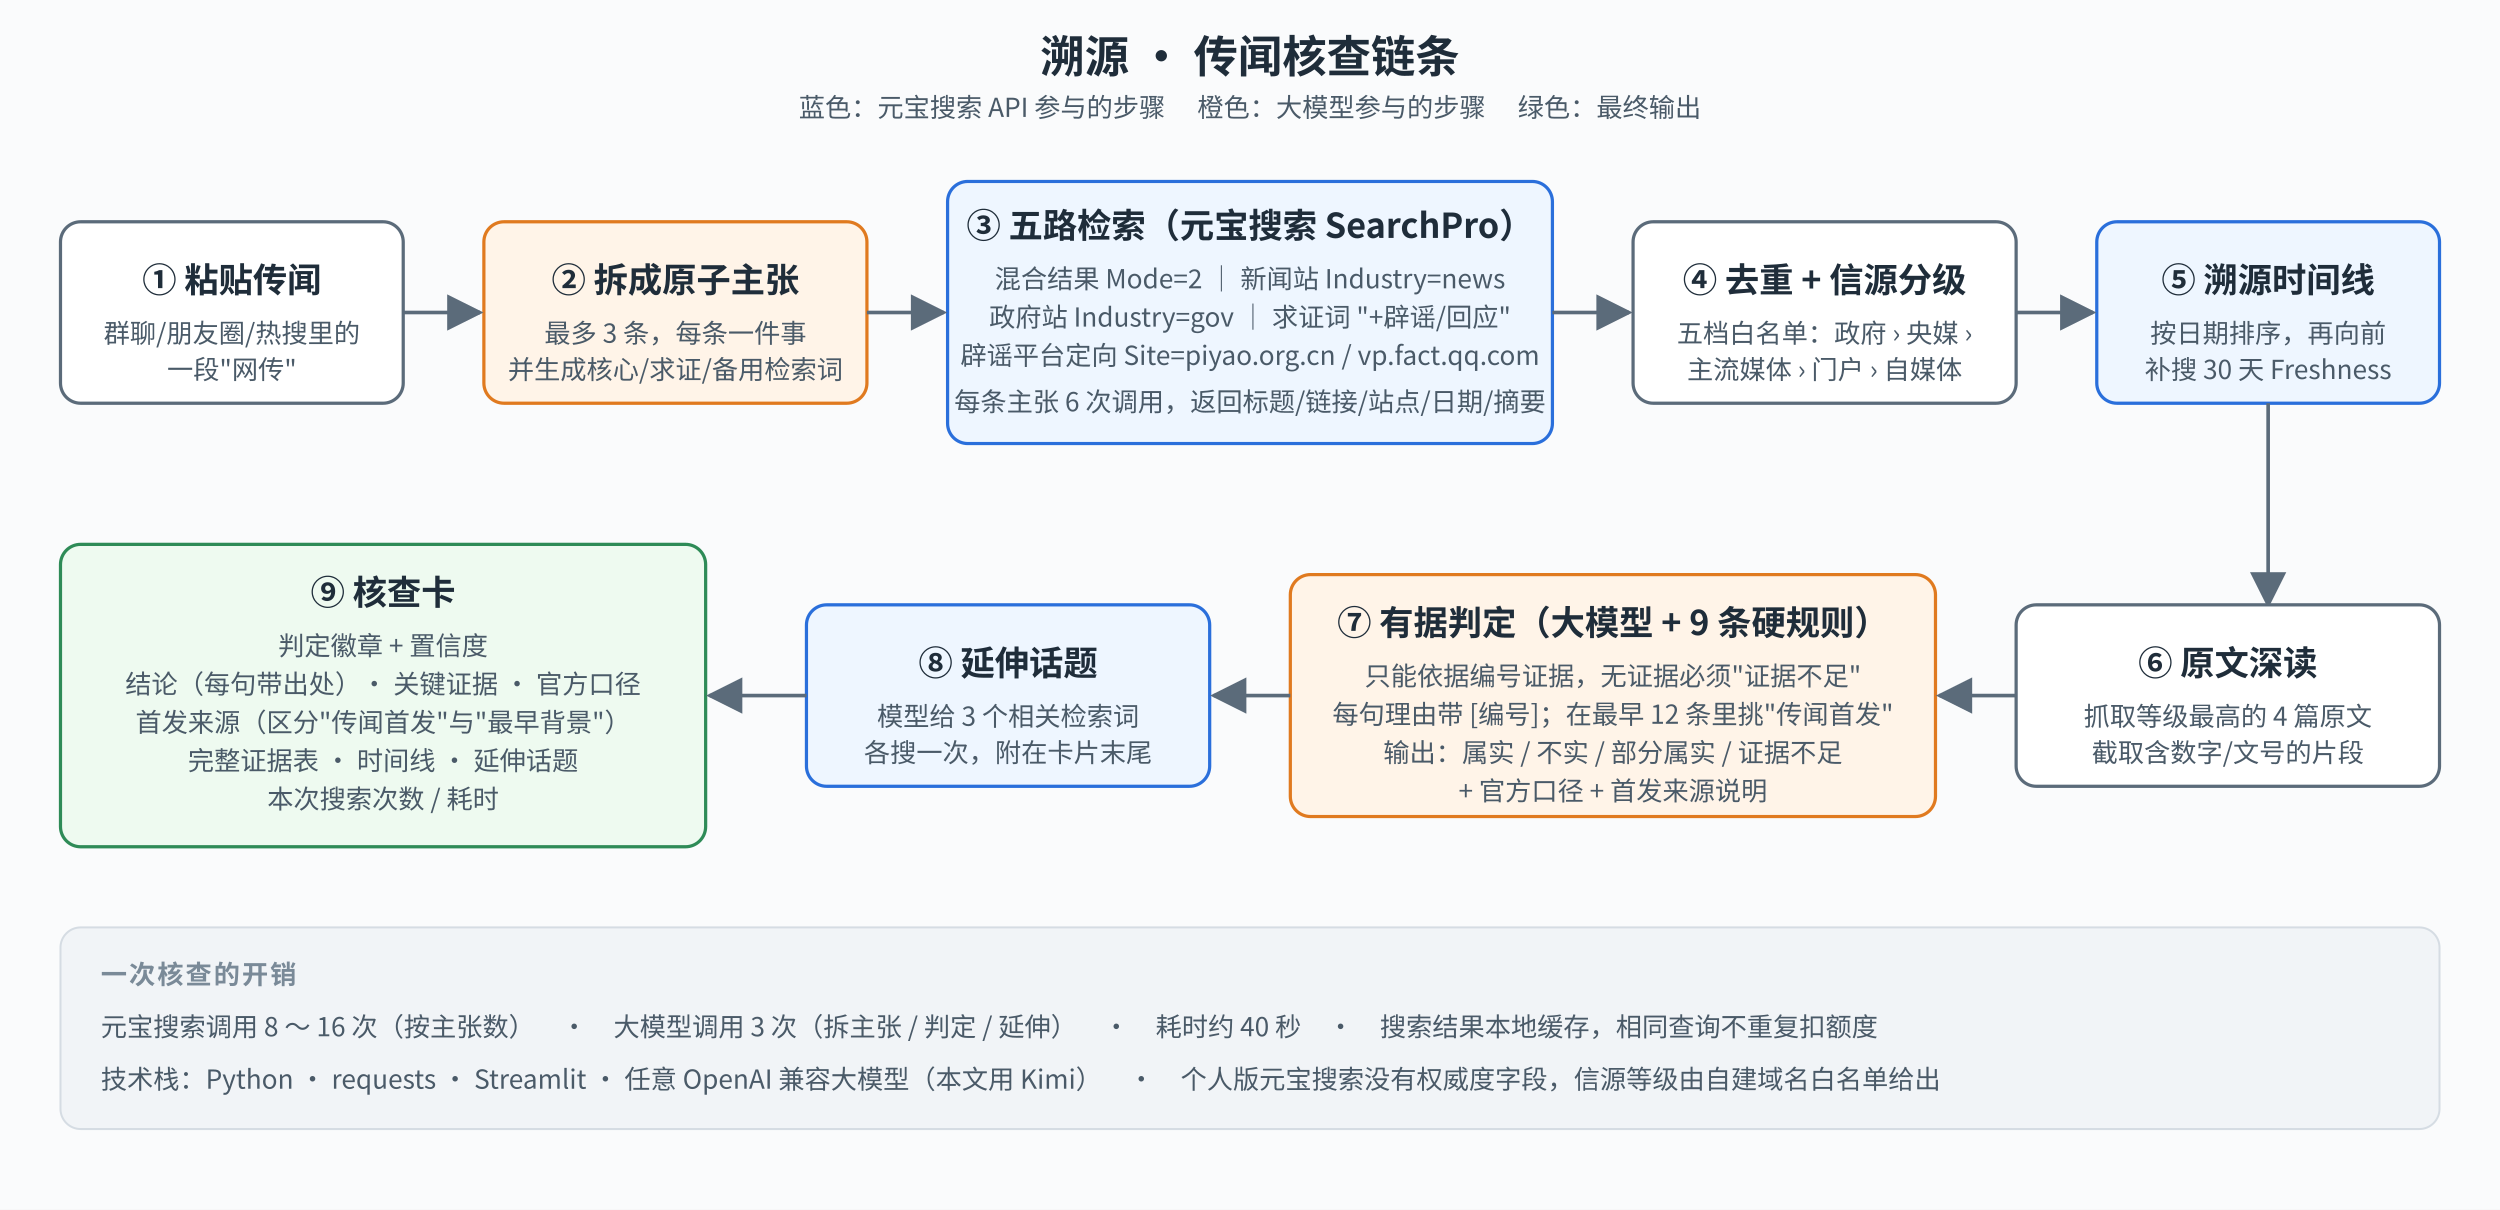
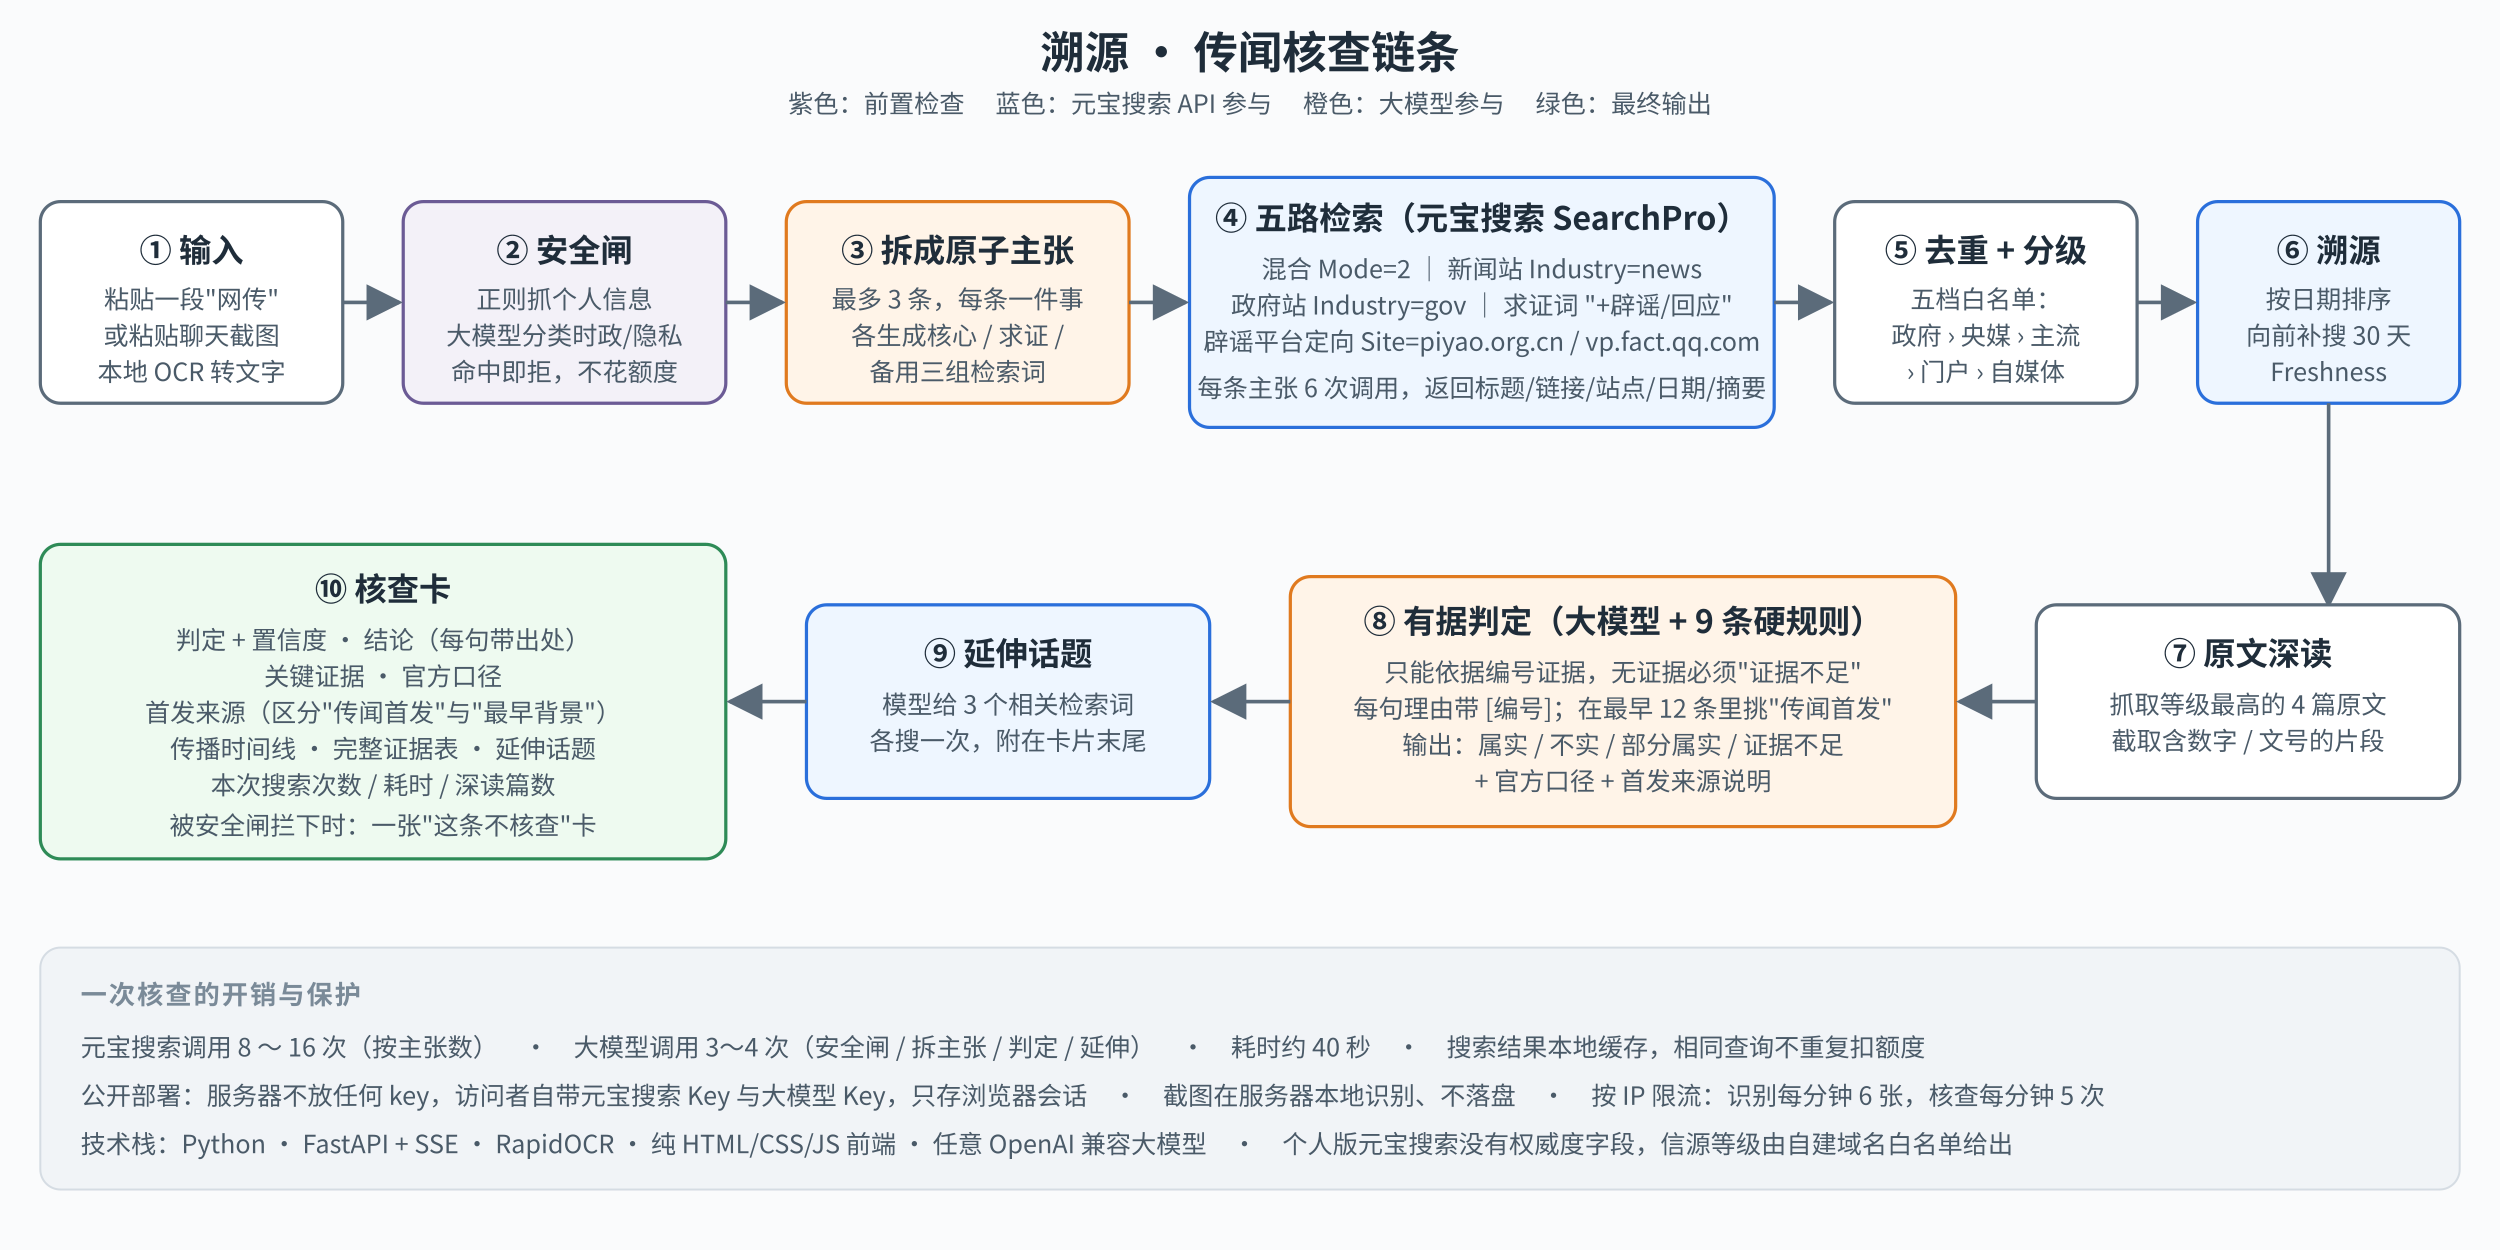
- <svg xmlns="http://www.w3.org/2000/svg" width="1240" height="600" viewBox="0 0 1240 600" font-family="PingFang SC, Microsoft YaHei, Noto Sans CJK SC, sans-serif">
+ <svg xmlns="http://www.w3.org/2000/svg" width="1240" height="620" viewBox="0 0 1240 620" font-family="PingFang SC, Microsoft YaHei, Noto Sans CJK SC, sans-serif">
  <defs>
    <marker id="arr" markerWidth="10" markerHeight="10" refX="9" refY="5" orient="auto">
      <path d="M0,0 L10,5 L0,10 z" fill="#5b6b7a" />
    </marker>
    <style>
      .box{fill:#ffffff;stroke:#5b6b7a;stroke-width:1.6;rx:10}
-       .title{font-size:17px;font-weight:700;fill:#1f2d3a}
-       .sub{font-size:13px;fill:#4a5a68}
+       .title{font-size:16px;font-weight:700;fill:#1f2d3a}
+       .sub{font-size:12.5px;fill:#4a5a68}
      .lane{font-size:13px;fill:#7a8a98;font-weight:600;letter-spacing:1px}
      .arrow{stroke:#5b6b7a;stroke-width:1.8;fill:none;marker-end:url(#arr)}
      .api{fill:#eef6ff;stroke:#2a6fdb}
      .llm{fill:#fff4e8;stroke:#e07a1f}
      .out{fill:#eefaf0;stroke:#2e8b57}
+       .gate{fill:#f3f1f8;stroke:#6b5b95}
    </style>
  </defs>
-   <rect width="1240" height="600" fill="#fafbfc" />
-   <text x="620" y="36" text-anchor="middle" font-size="22" font-weight="700" fill="#1f2d3a">溯源 · 传闻核查链条</text>
-   <text x="620" y="58" text-anchor="middle" class="sub">蓝色：元宝搜索 API 参与的步骤 　橙色：大模型参与的步骤 　绿色：最终输出</text>
-   <rect x="30" y="110" width="170" height="90" class="box" />
-   <text x="115" y="145" text-anchor="middle" class="title">① 粘贴传闻</text>
-   <text x="115" y="170" text-anchor="middle" class="sub">群聊/朋友圈/热搜里的</text>
-   <text x="115" y="188" text-anchor="middle" class="sub">一段"网传"</text>
-   <rect x="240" y="110" width="190" height="90" class="box llm" />
-   <text x="335" y="145" text-anchor="middle" class="title">② 拆成原子主张</text>
-   <text x="335" y="170" text-anchor="middle" class="sub">最多 3 条，每条一件事</text>
-   <text x="335" y="188" text-anchor="middle" class="sub">并生成核心/求证/备用检索词</text>
-   <rect x="470" y="90" width="300" height="130" class="box api" />
-   <text x="620" y="118" text-anchor="middle" class="title">③ 五路检索（元宝搜索 SearchPro）</text>
-   <text x="620" y="143" text-anchor="middle" class="sub">混合结果 Mode=2 ｜ 新闻站 Industry=news</text>
-   <text x="620" y="162" text-anchor="middle" class="sub">政府站 Industry=gov ｜ 求证词 "+辟谣/回应"</text>
-   <text x="620" y="181" text-anchor="middle" class="sub">辟谣平台定向 Site=piyao.org.cn / vp.fact.qq.com</text>
-   <text x="620" y="204" text-anchor="middle" class="sub" fill="#2a6fdb">每条主张 6 次调用，返回标题/链接/站点/日期/摘要</text>
-   <rect x="810" y="110" width="190" height="90" class="box" />
-   <text x="905" y="145" text-anchor="middle" class="title">④ 去重 + 信源分级</text>
-   <text x="905" y="170" text-anchor="middle" class="sub">五档白名单：政府 › 央媒 ›</text>
-   <text x="905" y="188" text-anchor="middle" class="sub">主流媒体 › 门户 › 自媒体</text>
-   <rect x="1040" y="110" width="170" height="90" class="box api" />
-   <text x="1125" y="145" text-anchor="middle" class="title">⑤ 溯源时间线</text>
-   <text x="1125" y="170" text-anchor="middle" class="sub">按日期排序，再向前</text>
-   <text x="1125" y="188" text-anchor="middle" class="sub">补搜 30 天 Freshness</text>
-   <path d="M200,155 L238,155" class="arrow" />
-   <path d="M430,155 L468,155" class="arrow" />
-   <path d="M770,155 L808,155" class="arrow" />
-   <path d="M1000,155 L1038,155" class="arrow" />
-   <path d="M1125,200 L1125,260 L1125,300" class="arrow" />
-   <rect x="1000" y="300" width="210" height="90" class="box" />
-   <text x="1105" y="335" text-anchor="middle" class="title">⑥ 原文深读</text>
-   <text x="1105" y="360" text-anchor="middle" class="sub">抓取等级最高的 4 篇原文</text>
-   <text x="1105" y="378" text-anchor="middle" class="sub">截取含数字/文号的片段</text>
-   <rect x="640" y="285" width="320" height="120" class="box llm" />
-   <text x="800" y="315" text-anchor="middle" class="title">⑦ 有据判定（大模型 + 9 条硬规则）</text>
-   <text x="800" y="340" text-anchor="middle" class="sub">只能依据编号证据，无证据必须"证据不足"</text>
-   <text x="800" y="359" text-anchor="middle" class="sub">每句理由带 [编号]；在最早 12 条里挑"传闻首发"</text>
-   <text x="800" y="378" text-anchor="middle" class="sub">输出：属实 / 不实 / 部分属实 / 证据不足</text>
-   <text x="800" y="397" text-anchor="middle" class="sub">+ 官方口径 + 首发来源说明</text>
-   <rect x="400" y="300" width="200" height="90" class="box api" />
-   <text x="500" y="335" text-anchor="middle" class="title">⑧ 延伸话题</text>
-   <text x="500" y="360" text-anchor="middle" class="sub">模型给 3 个相关检索词</text>
-   <text x="500" y="378" text-anchor="middle" class="sub">各搜一次，附在卡片末尾</text>
-   <path d="M1000,345 L962,345" class="arrow" />
-   <path d="M640,345 L602,345" class="arrow" />
-   <rect x="30" y="270" width="320" height="150" class="box out" />
-   <text x="190" y="300" text-anchor="middle" class="title">⑨ 核查卡</text>
-   <text x="190" y="325" text-anchor="middle" class="sub">判定徽章 + 置信度</text>
-   <text x="190" y="344" text-anchor="middle" class="sub">结论（每句带出处）· 关键证据 · 官方口径</text>
-   <text x="190" y="363" text-anchor="middle" class="sub">首发来源（区分"传闻首发"与"最早背景"）</text>
-   <text x="190" y="382" text-anchor="middle" class="sub">完整证据表 · 时间线 · 延伸话题</text>
-   <text x="190" y="401" text-anchor="middle" class="sub">本次搜索次数 / 耗时</text>
-   <path d="M400,345 L352,345" class="arrow" />
-   <rect x="30" y="460" width="1180" height="100" rx="10" fill="#f1f4f7" stroke="#d5dce3" />
-   <text x="50" y="488" class="lane">一次核查的开销</text>
-   <text x="50" y="514" class="sub">元宝搜索调用 8 ～ 16 次（按主张数）　·　大模型调用 3 次（拆主张 / 判定 / 延伸）　·　耗时约 40 秒　·　搜索结果本地缓存，相同查询不重复扣额度</text>
-   <text x="50" y="540" class="sub">技术栈：Python · requests · Streamlit · 任意 OpenAI 兼容大模型（本文用 Kimi）　·　个人版元宝搜索没有权威度字段，信源等级由自建域名白名单给出</text>
+   <rect width="1240" height="620" fill="#fafbfc" />
+   <text x="620" y="34" text-anchor="middle" font-size="22" font-weight="700" fill="#1f2d3a">溯源 · 传闻核查链条</text>
+   <text x="620" y="56" text-anchor="middle" class="sub">紫色：前置检查 　蓝色：元宝搜索 API 参与 　橙色：大模型参与 　绿色：最终输出</text>
+   <rect x="20" y="100" width="150" height="100" class="box" />
+   <text x="95" y="130" text-anchor="middle" class="title">① 输入</text>
+   <text x="95" y="153" text-anchor="middle" class="sub">粘贴一段"网传"</text>
+   <text x="95" y="171" text-anchor="middle" class="sub">或粘贴聊天截图</text>
+   <text x="95" y="189" text-anchor="middle" class="sub">本地 OCR 转文字</text>
+   <rect x="200" y="100" width="160" height="100" class="box gate" />
+   <text x="280" y="130" text-anchor="middle" class="title">② 安全闸</text>
+   <text x="280" y="153" text-anchor="middle" class="sub">正则抓个人信息</text>
+   <text x="280" y="171" text-anchor="middle" class="sub">大模型分类时政/隐私</text>
+   <text x="280" y="189" text-anchor="middle" class="sub">命中即拒，不花额度</text>
+   <rect x="390" y="100" width="170" height="100" class="box llm" />
+   <text x="475" y="130" text-anchor="middle" class="title">③ 拆成原子主张</text>
+   <text x="475" y="153" text-anchor="middle" class="sub">最多 3 条，每条一件事</text>
+   <text x="475" y="171" text-anchor="middle" class="sub">各生成核心 / 求证 /</text>
+   <text x="475" y="189" text-anchor="middle" class="sub">备用三组检索词</text>
+   <rect x="590" y="88" width="290" height="124" class="box api" />
+   <text x="735" y="114" text-anchor="middle" class="title">④ 五路检索（元宝搜索 SearchPro）</text>
+   <text x="735" y="138" text-anchor="middle" class="sub">混合 Mode=2 ｜ 新闻站 Industry=news</text>
+   <text x="735" y="156" text-anchor="middle" class="sub">政府站 Industry=gov ｜ 求证词 "+辟谣/回应"</text>
+   <text x="735" y="174" text-anchor="middle" class="sub">辟谣平台定向 Site=piyao.org.cn / vp.fact.qq.com</text>
+   <text x="735" y="197" text-anchor="middle" class="sub" fill="#2a6fdb">每条主张 6 次调用，返回标题/链接/站点/日期/摘要</text>
+   <rect x="910" y="100" width="150" height="100" class="box" />
+   <text x="985" y="130" text-anchor="middle" class="title">⑤ 去重 + 分级</text>
+   <text x="985" y="153" text-anchor="middle" class="sub">五档白名单：</text>
+   <text x="985" y="171" text-anchor="middle" class="sub">政府 › 央媒 › 主流</text>
+   <text x="985" y="189" text-anchor="middle" class="sub">› 门户 › 自媒体</text>
+   <rect x="1090" y="100" width="130" height="100" class="box api" />
+   <text x="1155" y="130" text-anchor="middle" class="title">⑥ 溯源</text>
+   <text x="1155" y="153" text-anchor="middle" class="sub">按日期排序</text>
+   <text x="1155" y="171" text-anchor="middle" class="sub">向前补搜 30 天</text>
+   <text x="1155" y="189" text-anchor="middle" class="sub">Freshness</text>
+   <path d="M170,150 L198,150" class="arrow" />
+   <path d="M360,150 L388,150" class="arrow" />
+   <path d="M560,150 L588,150" class="arrow" />
+   <path d="M880,150 L908,150" class="arrow" />
+   <path d="M1060,150 L1088,150" class="arrow" />
+   <path d="M1155,200 L1155,300" class="arrow" />
+   <rect x="1010" y="300" width="210" height="96" class="box" />
+   <text x="1115" y="330" text-anchor="middle" class="title">⑦ 原文深读</text>
+   <text x="1115" y="354" text-anchor="middle" class="sub">抓取等级最高的 4 篇原文</text>
+   <text x="1115" y="372" text-anchor="middle" class="sub">截取含数字 / 文号的片段</text>
+   <rect x="640" y="286" width="330" height="124" class="box llm" />
+   <text x="805" y="314" text-anchor="middle" class="title">⑧ 有据判定（大模型 + 9 条硬规则）</text>
+   <text x="805" y="338" text-anchor="middle" class="sub">只能依据编号证据，无证据必须"证据不足"</text>
+   <text x="805" y="356" text-anchor="middle" class="sub">每句理由带 [编号]；在最早 12 条里挑"传闻首发"</text>
+   <text x="805" y="374" text-anchor="middle" class="sub">输出：属实 / 不实 / 部分属实 / 证据不足</text>
+   <text x="805" y="392" text-anchor="middle" class="sub">+ 官方口径 + 首发来源说明</text>
+   <rect x="400" y="300" width="200" height="96" class="box api" />
+   <text x="500" y="330" text-anchor="middle" class="title">⑨ 延伸话题</text>
+   <text x="500" y="354" text-anchor="middle" class="sub">模型给 3 个相关检索词</text>
+   <text x="500" y="372" text-anchor="middle" class="sub">各搜一次，附在卡片末尾</text>
+   <rect x="20" y="270" width="340" height="156" class="box out" />
+   <text x="190" y="298" text-anchor="middle" class="title">⑩ 核查卡</text>
+   <text x="190" y="322" text-anchor="middle" class="sub">判定 + 置信度 · 结论（每句带出处）</text>
+   <text x="190" y="340" text-anchor="middle" class="sub">关键证据 · 官方口径</text>
+   <text x="190" y="358" text-anchor="middle" class="sub">首发来源（区分"传闻首发"与"最早背景"）</text>
+   <text x="190" y="376" text-anchor="middle" class="sub">传播时间线 · 完整证据表 · 延伸话题</text>
+   <text x="190" y="394" text-anchor="middle" class="sub">本次搜索次数 / 耗时 / 深读篇数</text>
+   <text x="190" y="414" text-anchor="middle" class="sub" fill="#6b5b95">被安全闸拦下时：一张"这条不核查"卡</text>
+   <path d="M1010,348 L972,348" class="arrow" />
+   <path d="M640,348 L602,348" class="arrow" />
+   <path d="M400,348 L362,348" class="arrow" />
+   <rect x="20" y="470" width="1200" height="120" rx="10" fill="#f1f4f7" stroke="#d5dce3" />
+   <text x="40" y="498" class="lane">一次核查的开销与保护</text>
+   <text x="40" y="524" class="sub">元宝搜索调用 8 ～ 16 次（按主张数）　·　大模型调用 3～4 次（安全闸 / 拆主张 / 判定 / 延伸）　·　耗时约 40 秒　·　搜索结果本地缓存，相同查询不重复扣额度</text>
+   <text x="40" y="548" class="sub">公开部署：服务器不放任何 key，访问者自带元宝搜索 Key 与大模型 Key，只存浏览器会话　·　截图在服务器本地识别、不落盘　·　按 IP 限流：识别每分钟 6 张，核查每分钟 5 次</text>
+   <text x="40" y="572" class="sub">技术栈：Python · FastAPI + SSE · RapidOCR · 纯 HTML/CSS/JS 前端 · 任意 OpenAI 兼容大模型　·　个人版元宝搜索没有权威度字段，信源等级由自建域名白名单给出</text>
</svg>
